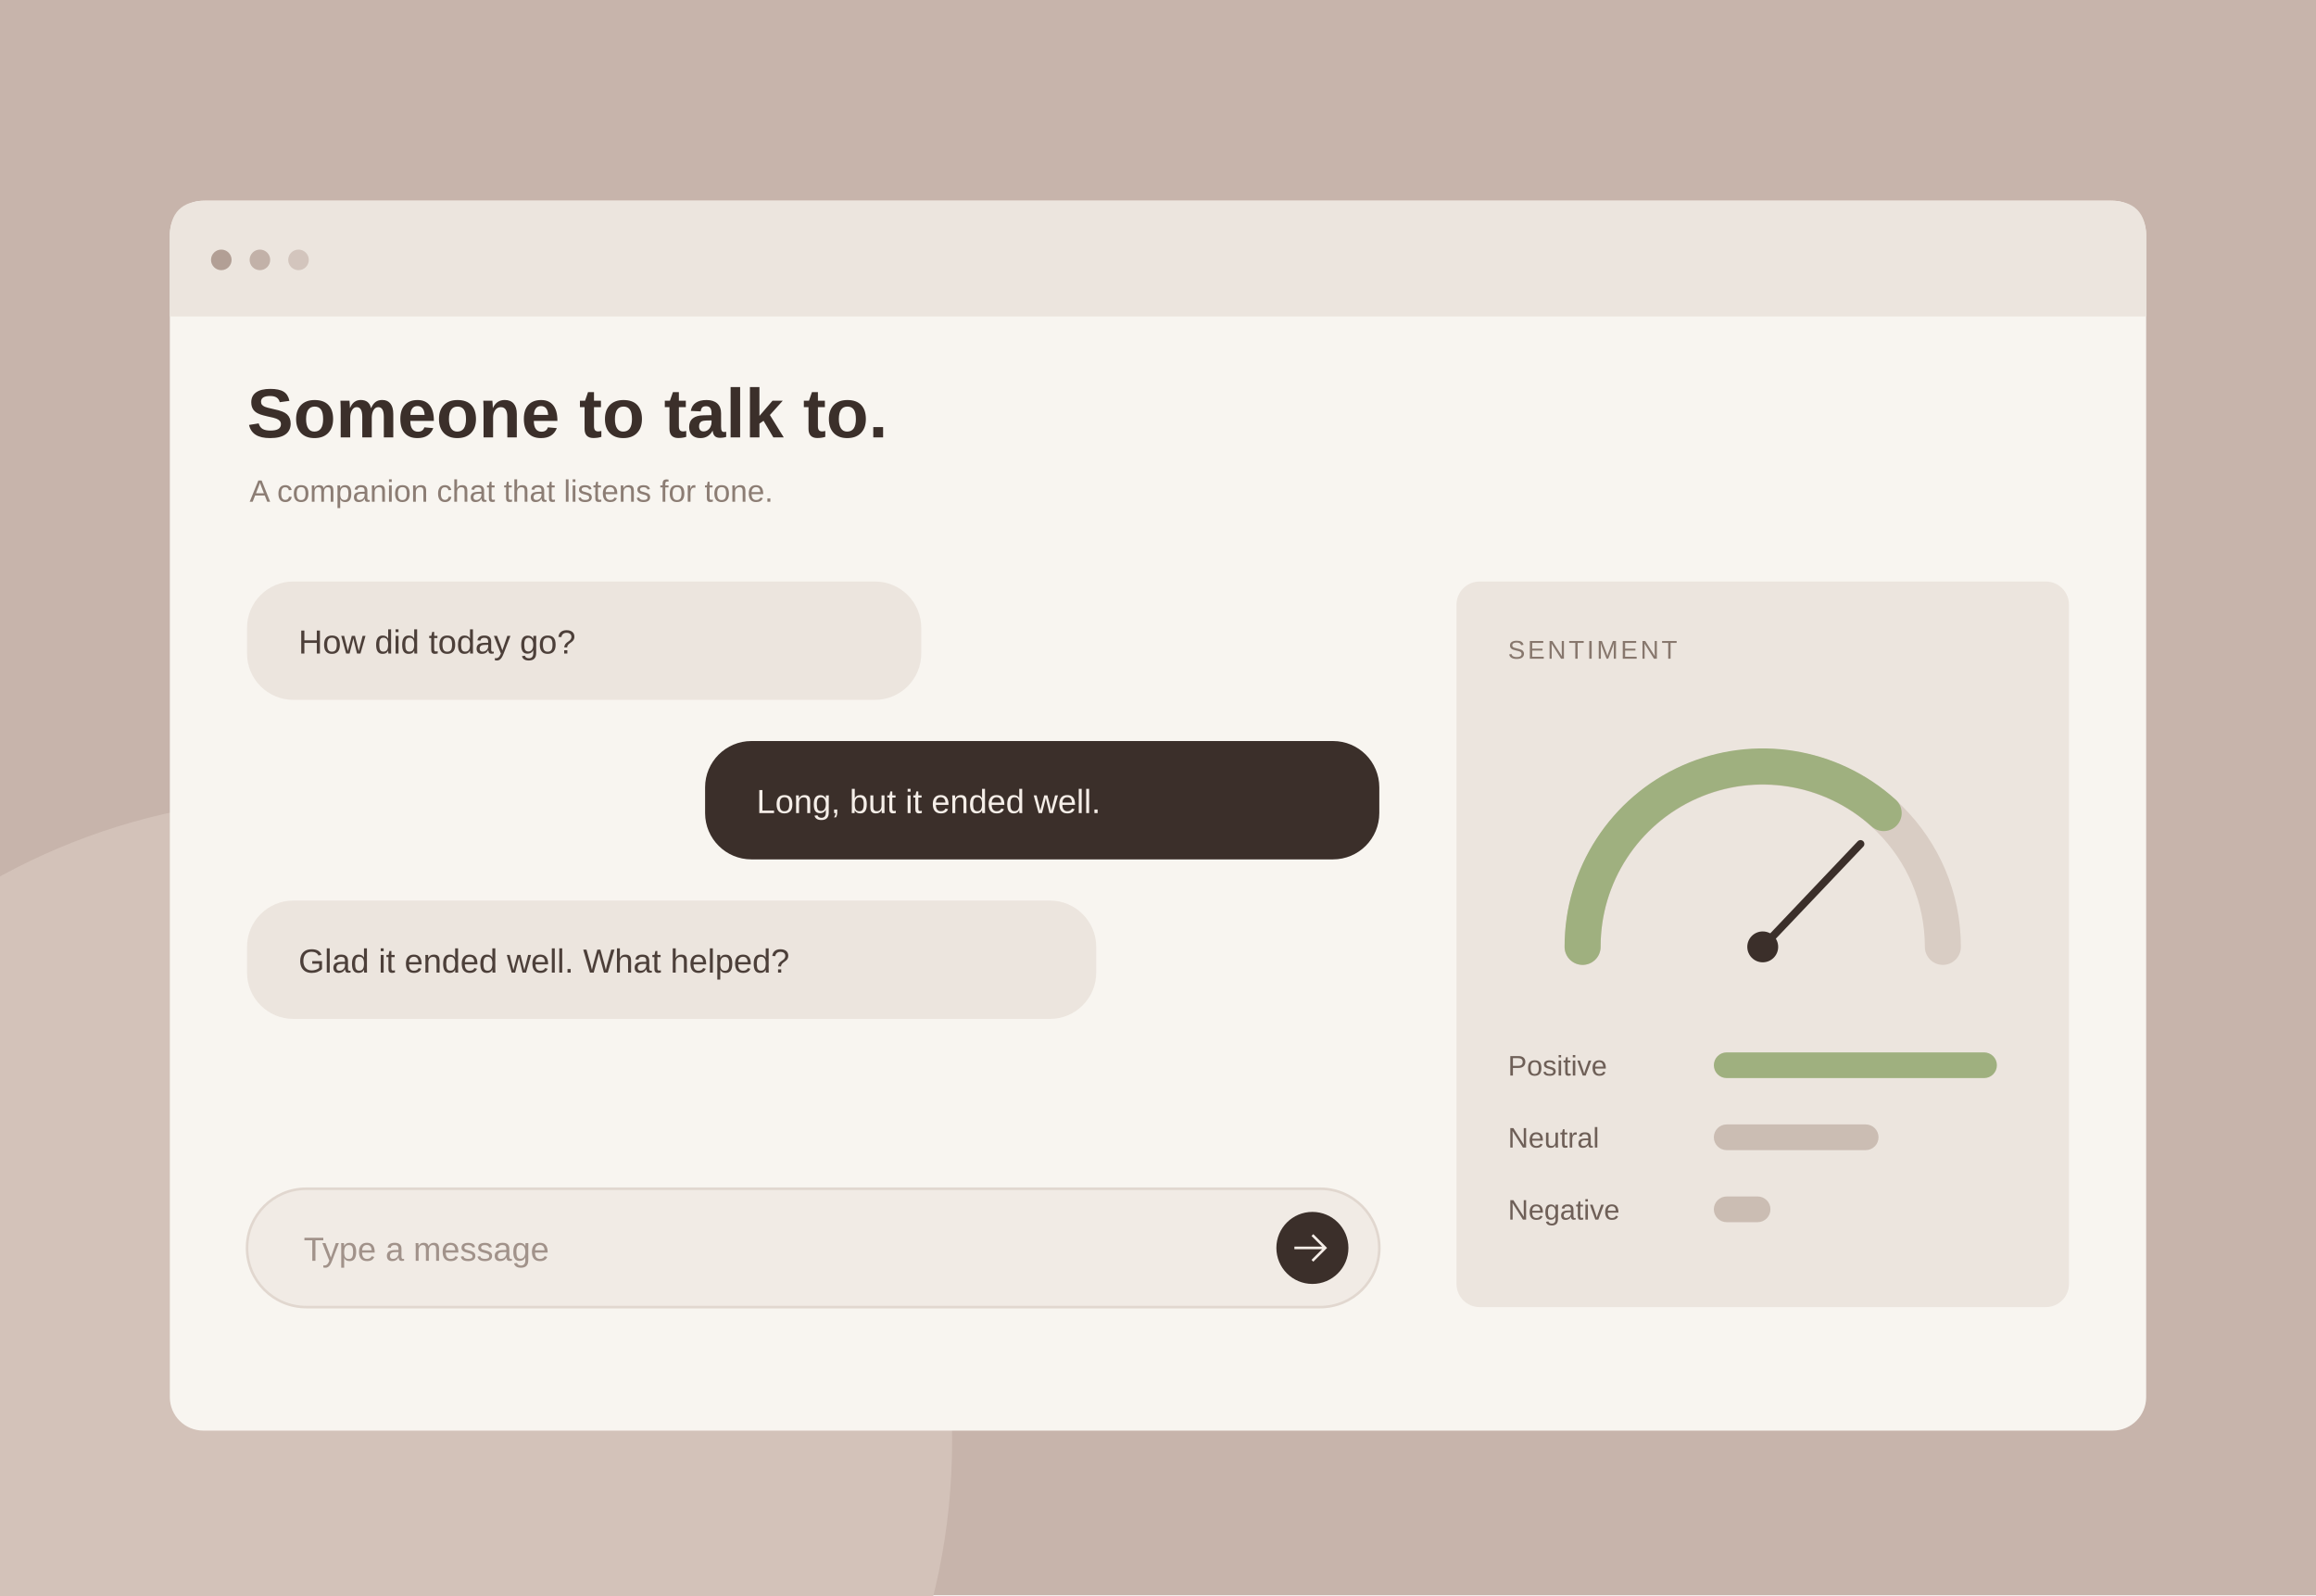
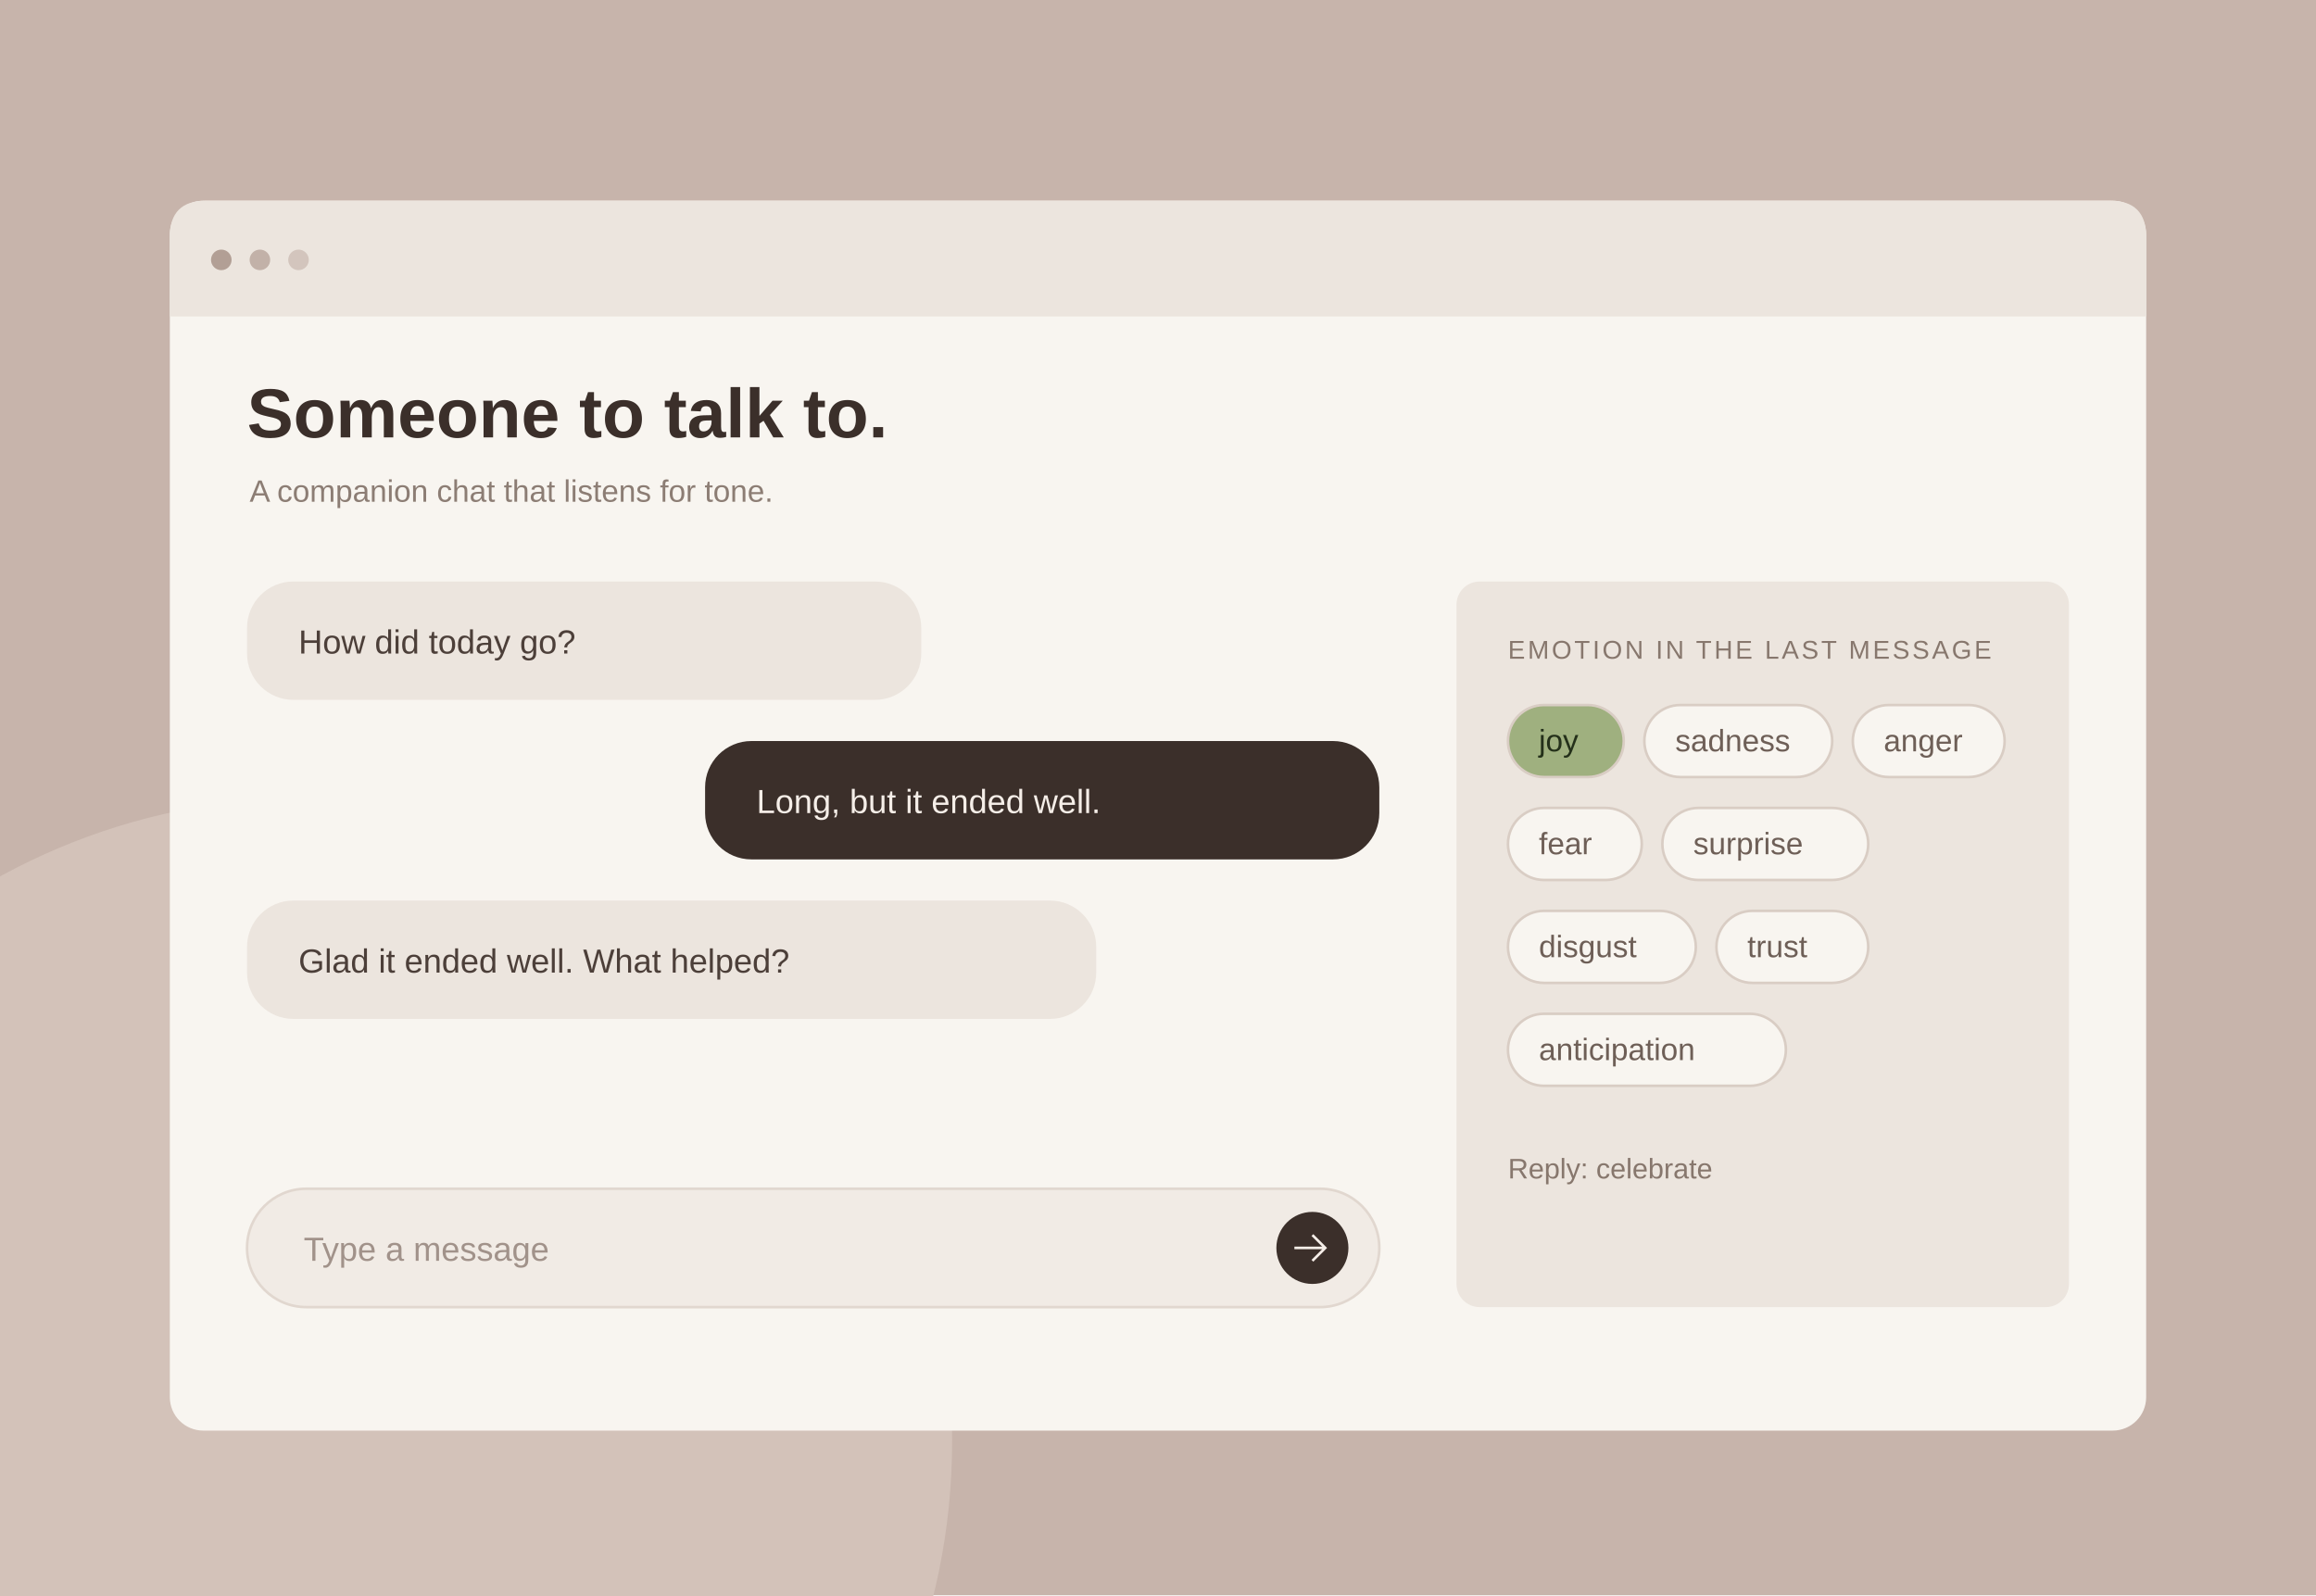
<svg xmlns="http://www.w3.org/2000/svg" width="900" height="620" viewBox="0 0 900 620">
  <rect width="900" height="620" fill="#c7b4ab" />
  <circle cx="120" cy="560" r="250" fill="#d3c2b9" />
  <g transform="translate(66 78)">
    <rect width="768" height="478" rx="13" fill="#f8f5f0" />
    <path d="M0 14Q0 0 14 0h740q14 0 14 14v31H0" fill="#ece5de" />
    <circle cx="20" cy="23" r="4" fill="#b29f95" />
    <circle cx="35" cy="23" r="4" fill="#c2b1a8" />
    <circle cx="50" cy="23" r="4" fill="#d3c5bd" />
    <text x="30" y="92" font-family="Arial" font-size="27" font-weight="700" fill="#3b2f2a">Someone to talk to.</text>
    <text x="31" y="117" font-family="Arial" font-size="12" fill="#8c7d74">A companion chat that listens for tone.</text>
    <g font-family="Arial" font-size="13">
      <rect x="30" y="148" width="262" height="46" rx="18" fill="#ece5de" />
      <text x="50" y="176" fill="#4c3f39">How did today go?</text>
      <rect x="208" y="210" width="262" height="46" rx="18" fill="#3b2f2a" />
      <text x="228" y="238" fill="#f5eee8">Long, but it ended well.</text>
      <rect x="30" y="272" width="330" height="46" rx="18" fill="#ece5de" />
      <text x="50" y="300" fill="#4c3f39">Glad it ended well. What helped?</text>
      <rect x="30" y="384" width="440" height="46" rx="23" fill="#f1ebe5" stroke="#e1d7cf" />
      <text x="52" y="412" fill="#a1928a">Type a message</text>
      <circle cx="444" cy="407" r="14" fill="#3b2f2a" />
      <path d="M437 407h12m-5-5 5 5-5 5" stroke="#f5eee8" fill="none" />
    </g>
    <rect x="500" y="148" width="238" height="282" rx="9" fill="#ece5de" />
-     <text x="520" y="178" font-family="Arial" font-size="10" fill="#87776d" letter-spacing="1">SENTIMENT</text>
-     <path d="M549 290a70 70 0 0 1 140 0" fill="none" stroke="#d9cdc4" stroke-width="14" stroke-linecap="round" />
-     <path d="M549 290a70 70 0 0 1 117-52" fill="none" stroke="#9fb07f" stroke-width="14" stroke-linecap="round" />
-     <circle cx="619" cy="290" r="6" fill="#3b2f2a" />
-     <path d="M619 290l38-40" stroke="#3b2f2a" stroke-width="3" stroke-linecap="round" />
-     <g font-family="Arial" font-size="11" fill="#6e5f57">
-       <text x="520" y="340">Positive</text>
-       <text x="520" y="368">Neutral</text>
-       <text x="520" y="396">Negative</text>
+     <text x="520" y="178" font-family="Arial" font-size="10" fill="#87776d" letter-spacing="1">EMOTION IN THE LAST MESSAGE</text>
+     <g font-family="Arial" font-size="12">
+       <rect x="520" y="196" width="45" height="28" rx="14" fill="#9fb07f" stroke="#d9cdc4" />
+       <text x="532" y="214" fill="#24301a">joy</text>
+       <rect x="573" y="196" width="73" height="28" rx="14" fill="#f8f5f0" stroke="#d9cdc4" />
+       <text x="585" y="214" fill="#6e5f57">sadness</text>
+       <rect x="654" y="196" width="59" height="28" rx="14" fill="#f8f5f0" stroke="#d9cdc4" />
+       <text x="666" y="214" fill="#6e5f57">anger</text>
+       <rect x="520" y="236" width="52" height="28" rx="14" fill="#f8f5f0" stroke="#d9cdc4" />
+       <text x="532" y="254" fill="#6e5f57">fear</text>
+       <rect x="580" y="236" width="80" height="28" rx="14" fill="#f8f5f0" stroke="#d9cdc4" />
+       <text x="592" y="254" fill="#6e5f57">surprise</text>
+       <rect x="520" y="276" width="73" height="28" rx="14" fill="#f8f5f0" stroke="#d9cdc4" />
+       <text x="532" y="294" fill="#6e5f57">disgust</text>
+       <rect x="601" y="276" width="59" height="28" rx="14" fill="#f8f5f0" stroke="#d9cdc4" />
+       <text x="613" y="294" fill="#6e5f57">trust</text>
+       <rect x="520" y="316" width="108" height="28" rx="14" fill="#f8f5f0" stroke="#d9cdc4" />
+       <text x="532" y="334" fill="#6e5f57">anticipation</text>
    </g>
-     <rect x="600" y="331" width="110" height="10" rx="5" fill="#9fb07f" />
-     <rect x="600" y="359" width="64" height="10" rx="5" fill="#cbbdb3" />
-     <rect x="600" y="387" width="22" height="10" rx="5" fill="#cbbdb3" />
+     <text x="520" y="380" font-family="Arial" font-size="11" fill="#87776d">Reply: celebrate</text>
  </g>
</svg>
